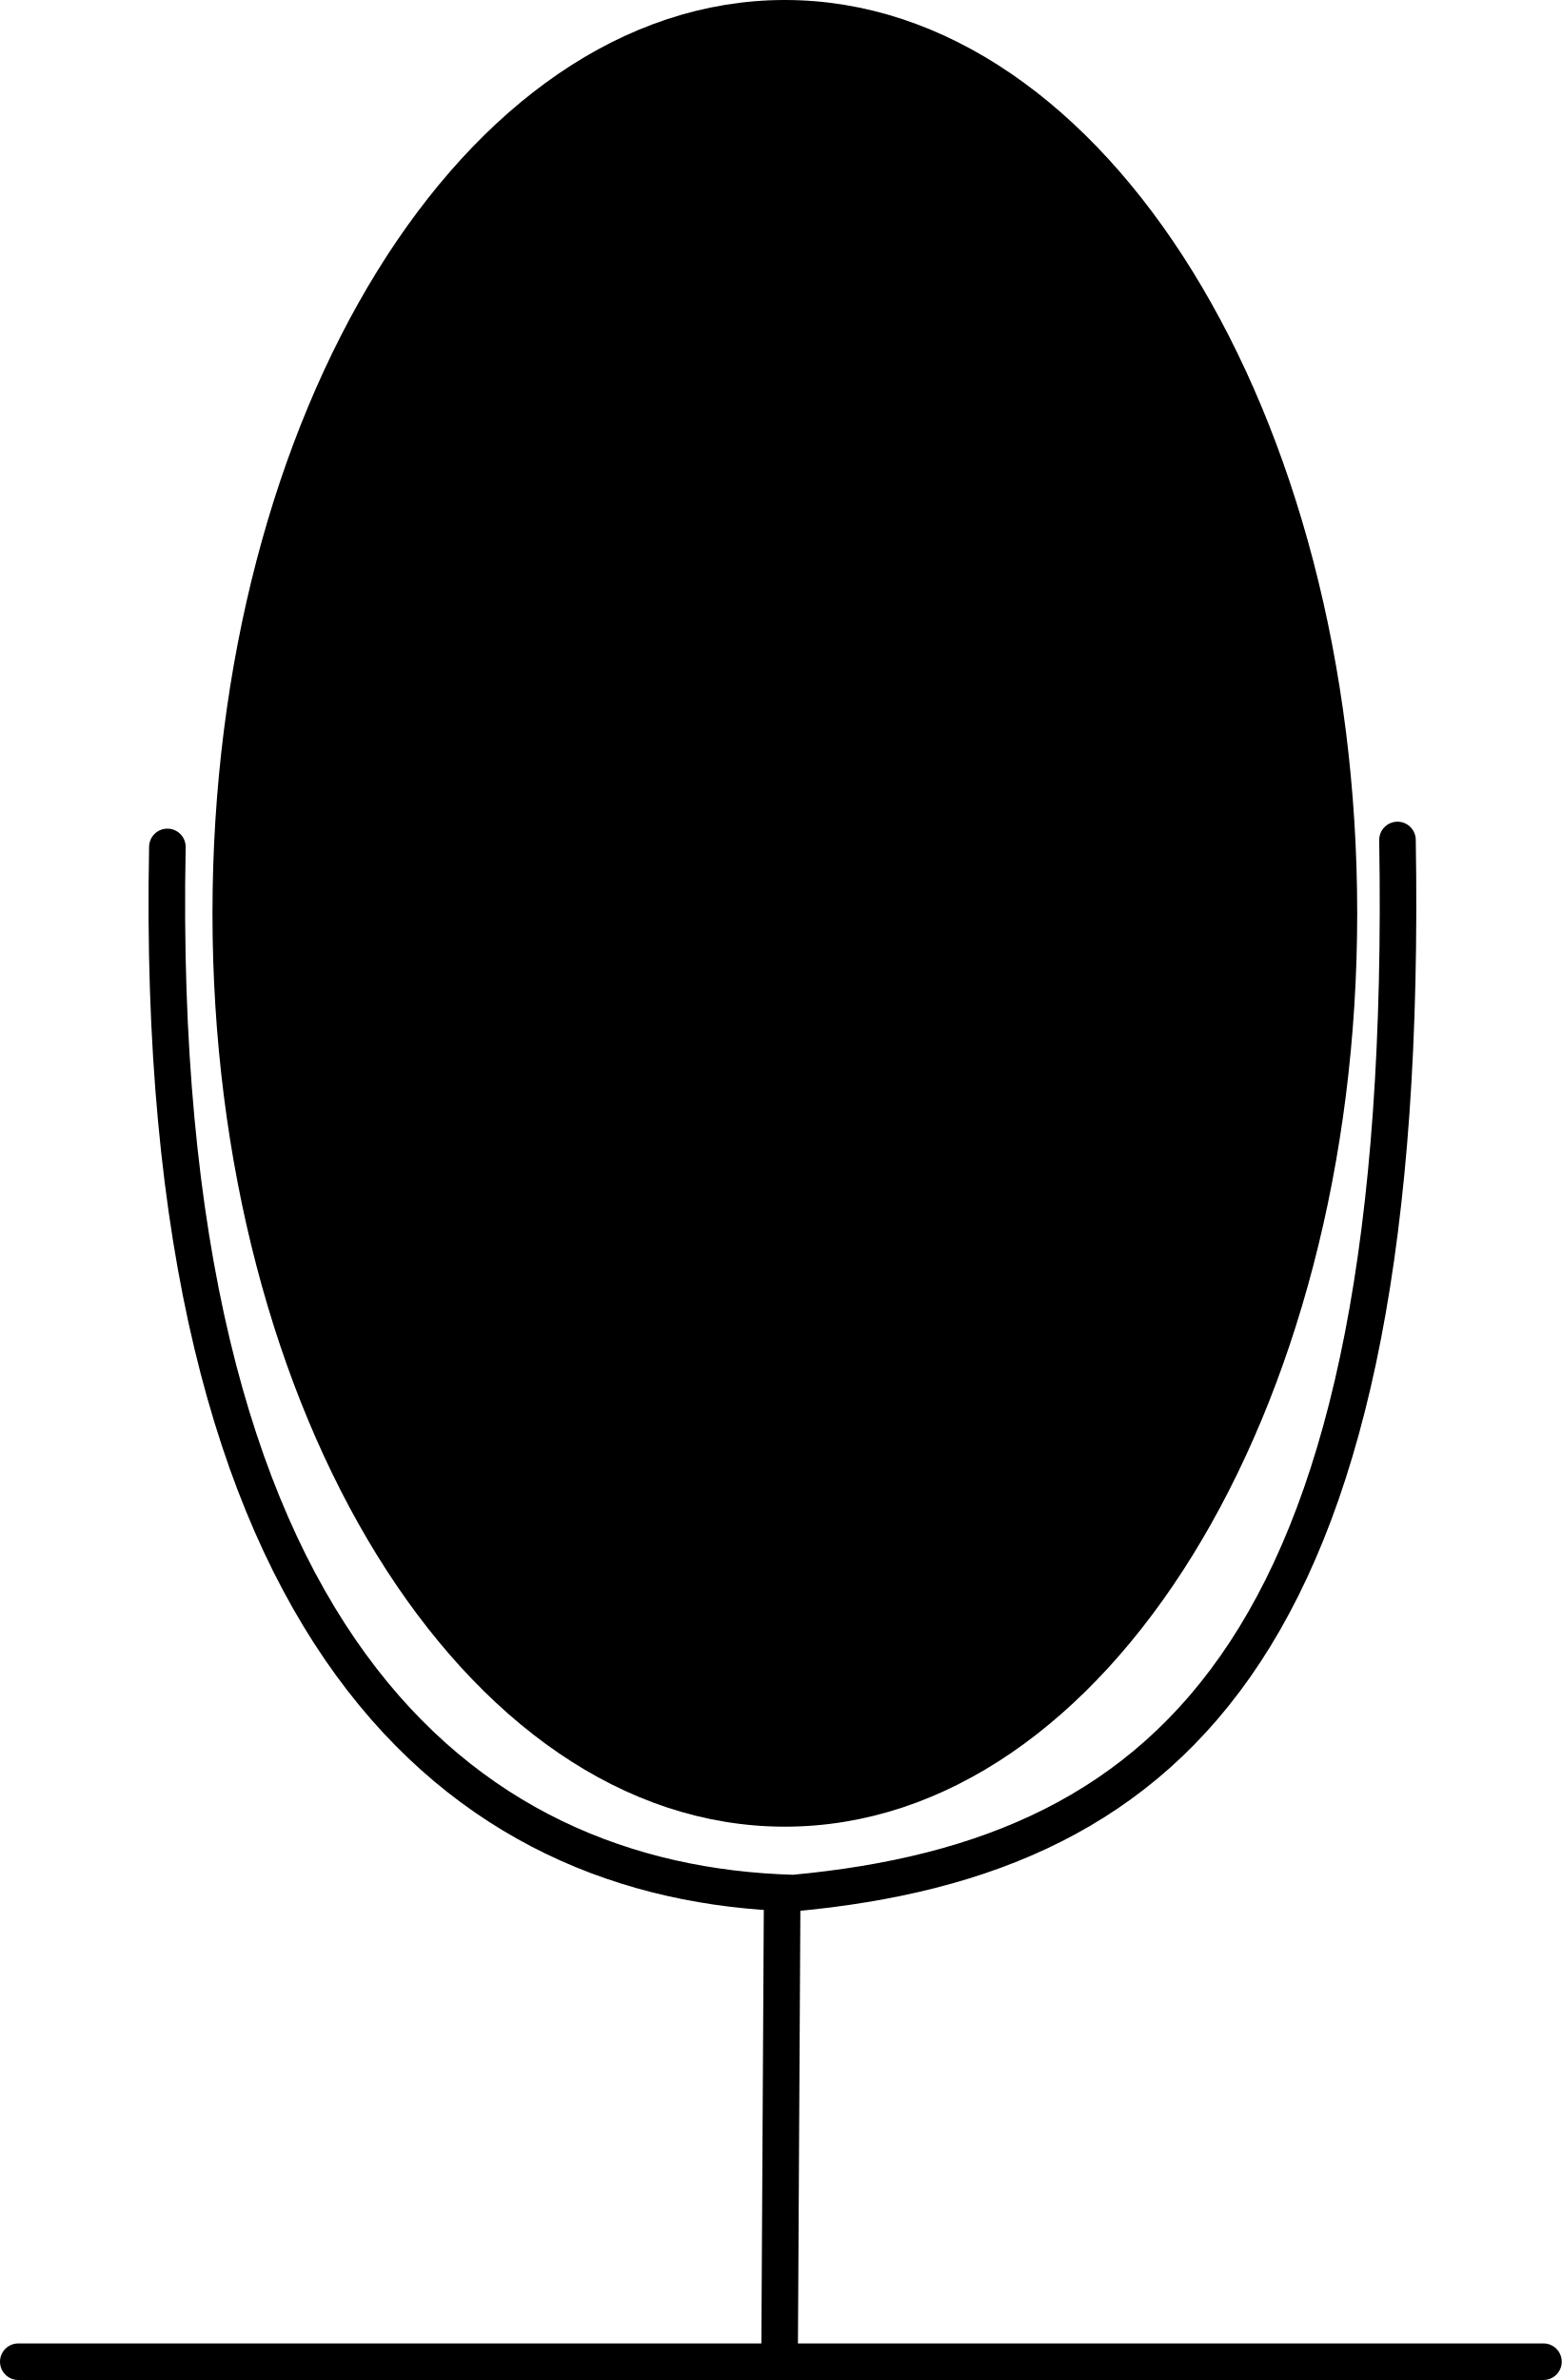
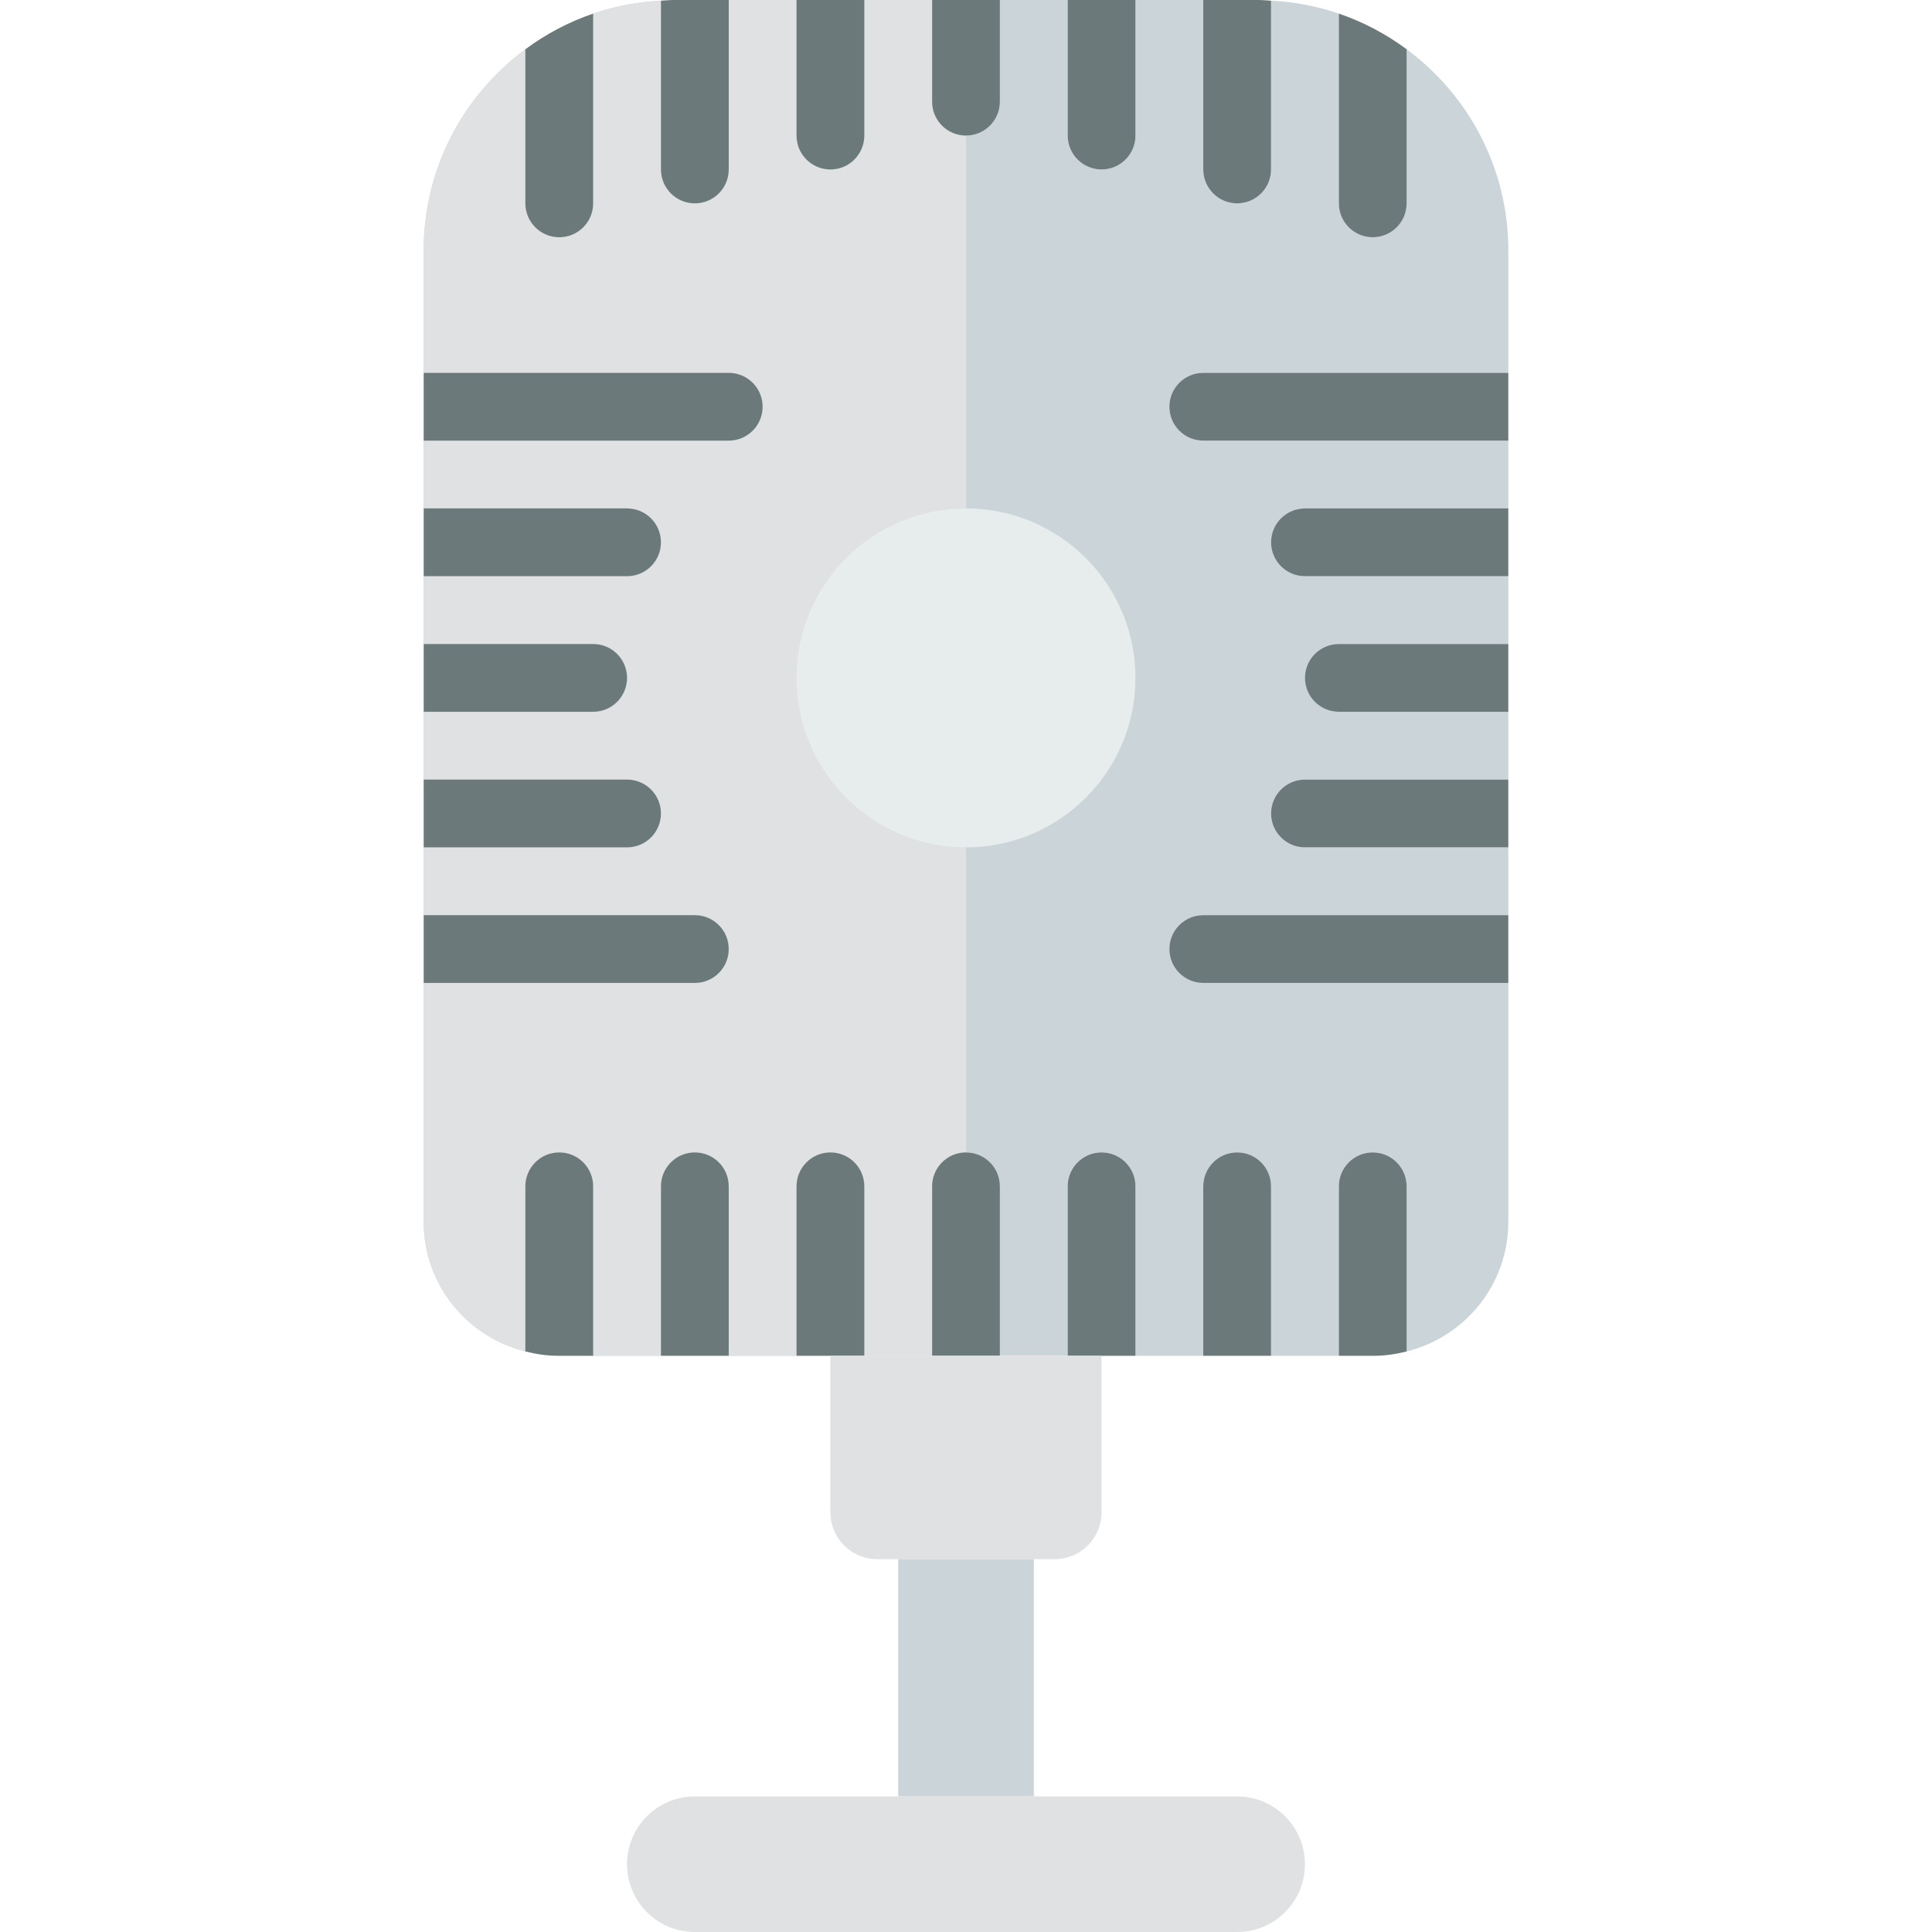
- <svg xmlns="http://www.w3.org/2000/svg" id="svg2" viewBox="0 0 298.93 455.5" version="1.0">
-   <g id="layer1" transform="translate(-197.77 -246.3)">
-     <path id="path5484" style="stroke-linejoin:round;stroke:#000000;stroke-linecap:round;stroke-width:8;fill:black" d="m453.56 421.1a105.56 170.8 0 1 1 -211.12 0 105.56 170.8 0 1 1 211.12 0z" />
-     <g id="g6312">
-       <path id="path5486" style="stroke-linejoin:round;stroke:#000000;stroke-linecap:round;stroke-width:7;fill:none" d="m229.81 408.39c-3 151.98 56.59 198.48 119.87 200.22 73.84-6.85 118.14-49.05 115.59-201.55" />
-       <g id="g6308">
-         <path id="path6286" style="stroke:#000000;stroke-linecap:square;stroke-width:7;fill:none" d="m347.49 608.91l-0.5 89.39" />
-         <path id="path6290" style="stroke:#000000;stroke-linecap:round;stroke-width:7;fill:none" d="m201.27 698.3h291.94" />
-       </g>
-     </g>
-   </g>
+ <svg xmlns="http://www.w3.org/2000/svg" version="1.1" id="Capa_1" x="0px" y="0px" viewBox="0 0 57 57" style="enable-background:new 0 0 57 57;" xml:space="preserve">
+   <path style="fill:#CBD4D8;" d="M38.5,17c-0.552,0-1-0.447-1-1s0.448-1,1-1h6v-2h-9c-0.552,0-1-0.447-1-1s0.448-1,1-1h9V7.385  c0-2.434-1.183-4.587-3-5.932V6c0,0.553-0.448,1-1,1s-1-0.447-1-1V0.401c-0.633-0.216-1.303-0.346-2-0.382V5c0,0.553-0.448,1-1,1  s-1-0.447-1-1V0h-2v4c0,0.553-0.448,1-1,1s-1-0.447-1-1V0h-2v3c0,0.553-0.448,1-1,1s-1-0.447-1-1V0h-2v4c0,0.553-0.448,1-1,1  s-1-0.447-1-1V0h-2v5c0,0.553-0.448,1-1,1s-1-0.447-1-1V0.02c-0.697,0.036-1.367,0.166-2,0.382V6c0,0.553-0.448,1-1,1s-1-0.447-1-1  V1.453c-1.817,1.345-3,3.498-3,5.932V11h9c0.552,0,1,0.447,1,1s-0.448,1-1,1h-9v2h6c0.552,0,1,0.447,1,1s-0.448,1-1,1h-6v2h5  c0.552,0,1,0.447,1,1s-0.448,1-1,1h-5v2h6c0.552,0,1,0.447,1,1s-0.448,1-1,1h-6v2h8c0.552,0,1,0.447,1,1s-0.448,1-1,1h-8v7.049  c0,1.852,1.28,3.395,3,3.823V35c0-0.553,0.448-1,1-1s1,0.447,1,1v5h2v-5c0-0.553,0.448-1,1-1s1,0.447,1,1v5h2v-5  c0-0.553,0.448-1,1-1s1,0.447,1,1v5h2v-5c0-0.553,0.448-1,1-1s1,0.447,1,1v5h2v-5c0-0.553,0.448-1,1-1s1,0.447,1,1v5h2v-5  c0-0.553,0.448-1,1-1s1,0.447,1,1v5h2v-5c0-0.553,0.448-1,1-1s1,0.447,1,1v4.872c1.72-0.427,3-1.97,3-3.823V29h-9  c-0.552,0-1-0.447-1-1s0.448-1,1-1h9v-2h-6c-0.552,0-1-0.447-1-1s0.448-1,1-1h6v-2h-5c-0.552,0-1-0.447-1-1s0.448-1,1-1h5v-2H38.5z" />
+   <path style="fill:#E0E1E2;" d="M27.5,3V0h-2v4c0,0.553-0.448,1-1,1s-1-0.447-1-1V0h-2v5c0,0.553-0.448,1-1,1s-1-0.447-1-1V0.02  c-0.697,0.036-1.367,0.166-2,0.382V6c0,0.553-0.448,1-1,1s-1-0.447-1-1V1.453c-1.817,1.345-3,3.498-3,5.932V11h9  c0.552,0,1,0.447,1,1s-0.448,1-1,1h-9v2h6c0.552,0,1,0.447,1,1s-0.448,1-1,1h-6v2h5c0.552,0,1,0.447,1,1s-0.448,1-1,1h-5v2h6  c0.552,0,1,0.447,1,1s-0.448,1-1,1h-6v2h8c0.552,0,1,0.447,1,1s-0.448,1-1,1h-8v7.049c0,1.852,1.28,3.395,3,3.823V35  c0-0.553,0.448-1,1-1s1,0.447,1,1v5h2v-5c0-0.553,0.448-1,1-1s1,0.447,1,1v5h2v-5c0-0.553,0.448-1,1-1s1,0.447,1,1v5h2v-5  c0-0.553,0.448-1,1-1V4C27.948,4,27.5,3.553,27.5,3z" />
+   <path style="fill:#6C797A;" d="M34.5,12c0,0.553,0.448,1,1,1h9v-2h-9C34.948,11,34.5,11.447,34.5,12z" />
+   <path style="fill:#6C797A;" d="M37.5,16c0,0.553,0.448,1,1,1h6v-2h-6C37.948,15,37.5,15.447,37.5,16z" />
+   <path style="fill:#6C797A;" d="M38.5,20c0,0.553,0.448,1,1,1h5v-2h-5C38.948,19,38.5,19.447,38.5,20z" />
+   <path style="fill:#6C797A;" d="M34.5,28c0,0.553,0.448,1,1,1h9v-2h-9C34.948,27,34.5,27.447,34.5,28z" />
+   <path style="fill:#6C797A;" d="M37.5,24c0,0.553,0.448,1,1,1h6v-2h-6C37.948,23,37.5,23.447,37.5,24z" />
+   <path style="fill:#6C797A;" d="M22.5,12c0-0.553-0.448-1-1-1h-9v2h9C22.052,13,22.5,12.553,22.5,12z" />
+   <path style="fill:#6C797A;" d="M19.5,16c0-0.553-0.448-1-1-1h-6v2h6C19.052,17,19.5,16.553,19.5,16z" />
+   <path style="fill:#6C797A;" d="M18.5,20c0-0.553-0.448-1-1-1h-5v2h5C18.052,21,18.5,20.553,18.5,20z" />
+   <path style="fill:#6C797A;" d="M21.5,28c0-0.553-0.448-1-1-1h-8v2h8C21.052,29,21.5,28.553,21.5,28z" />
+   <path style="fill:#6C797A;" d="M19.5,24c0-0.553-0.448-1-1-1h-6v2h6C19.052,25,19.5,24.553,19.5,24z" />
+   <path style="fill:#6C797A;" d="M16.5,7c0.552,0,1-0.447,1-1V0.401c-0.725,0.248-1.397,0.605-2,1.052V6C15.5,6.553,15.948,7,16.5,7z" />
+   <path style="fill:#6C797A;" d="M20.5,6c0.552,0,1-0.447,1-1V0h-1.615c-0.13,0-0.257,0.013-0.385,0.02V5C19.5,5.553,19.948,6,20.5,6z  " />
+   <path style="fill:#6C797A;" d="M24.5,5c0.552,0,1-0.447,1-1V0h-2v4C23.5,4.553,23.948,5,24.5,5z" />
+   <path style="fill:#6C797A;" d="M28.5,4c0.552,0,1-0.447,1-1V0h-2v3C27.5,3.553,27.948,4,28.5,4z" />
+   <path style="fill:#6C797A;" d="M32.5,5c0.552,0,1-0.447,1-1V0h-2v4C31.5,4.553,31.948,5,32.5,5z" />
+   <path style="fill:#6C797A;" d="M36.5,6c0.552,0,1-0.447,1-1V0.02C37.372,0.013,37.245,0,37.115,0H35.5v5C35.5,5.553,35.948,6,36.5,6  z" />
+   <path style="fill:#6C797A;" d="M40.5,7c0.552,0,1-0.447,1-1V1.453c-0.603-0.447-1.275-0.804-2-1.052V6C39.5,6.553,39.948,7,40.5,7z" />
+   <path style="fill:#6C797A;" d="M40.5,34c-0.552,0-1,0.447-1,1v5h1.049c0.33,0,0.645-0.052,0.951-0.128V35  C41.5,34.447,41.052,34,40.5,34z" />
+   <path style="fill:#6C797A;" d="M36.5,34c-0.552,0-1,0.447-1,1v5h2v-5C37.5,34.447,37.052,34,36.5,34z" />
+   <path style="fill:#6C797A;" d="M32.5,34c-0.552,0-1,0.447-1,1v5h2v-5C33.5,34.447,33.052,34,32.5,34z" />
+   <path style="fill:#6C797A;" d="M28.5,34c-0.552,0-1,0.447-1,1v5h2v-5C29.5,34.447,29.052,34,28.5,34z" />
+   <path style="fill:#6C797A;" d="M24.5,34c-0.552,0-1,0.447-1,1v5h2v-5C25.5,34.447,25.052,34,24.5,34z" />
+   <path style="fill:#6C797A;" d="M20.5,34c-0.552,0-1,0.447-1,1v5h2v-5C21.5,34.447,21.052,34,20.5,34z" />
+   <path style="fill:#6C797A;" d="M16.5,34c-0.552,0-1,0.447-1,1v4.872C15.806,39.948,16.121,40,16.451,40H17.5v-5  C17.5,34.447,17.052,34,16.5,34z" />
+   <path style="fill:#E0E1E2;" d="M31.119,46h-5.239c-0.762,0-1.381-0.618-1.381-1.381V40h8v4.619C32.5,45.382,31.882,46,31.119,46z" />
+   <rect x="26.5" y="46" style="fill:#CBD4D8;" width="4" height="7" />
+   <path style="fill:#E0E1E2;" d="M36.5,57h-16c-1.105,0-2-0.895-2-2v0c0-1.105,0.895-2,2-2h16c1.105,0,2,0.895,2,2v0  C38.5,56.105,37.605,57,36.5,57z" />
+   <circle style="fill:#E7ECED;" cx="28.5" cy="20" r="5" />
+   <g>
+ </g>
+   <g>
+ </g>
+   <g>
+ </g>
+   <g>
+ </g>
+   <g>
+ </g>
+   <g>
+ </g>
+   <g>
+ </g>
+   <g>
+ </g>
+   <g>
+ </g>
+   <g>
+ </g>
+   <g>
+ </g>
+   <g>
+ </g>
+   <g>
+ </g>
+   <g>
+ </g>
+   <g>
+ </g>
</svg>
